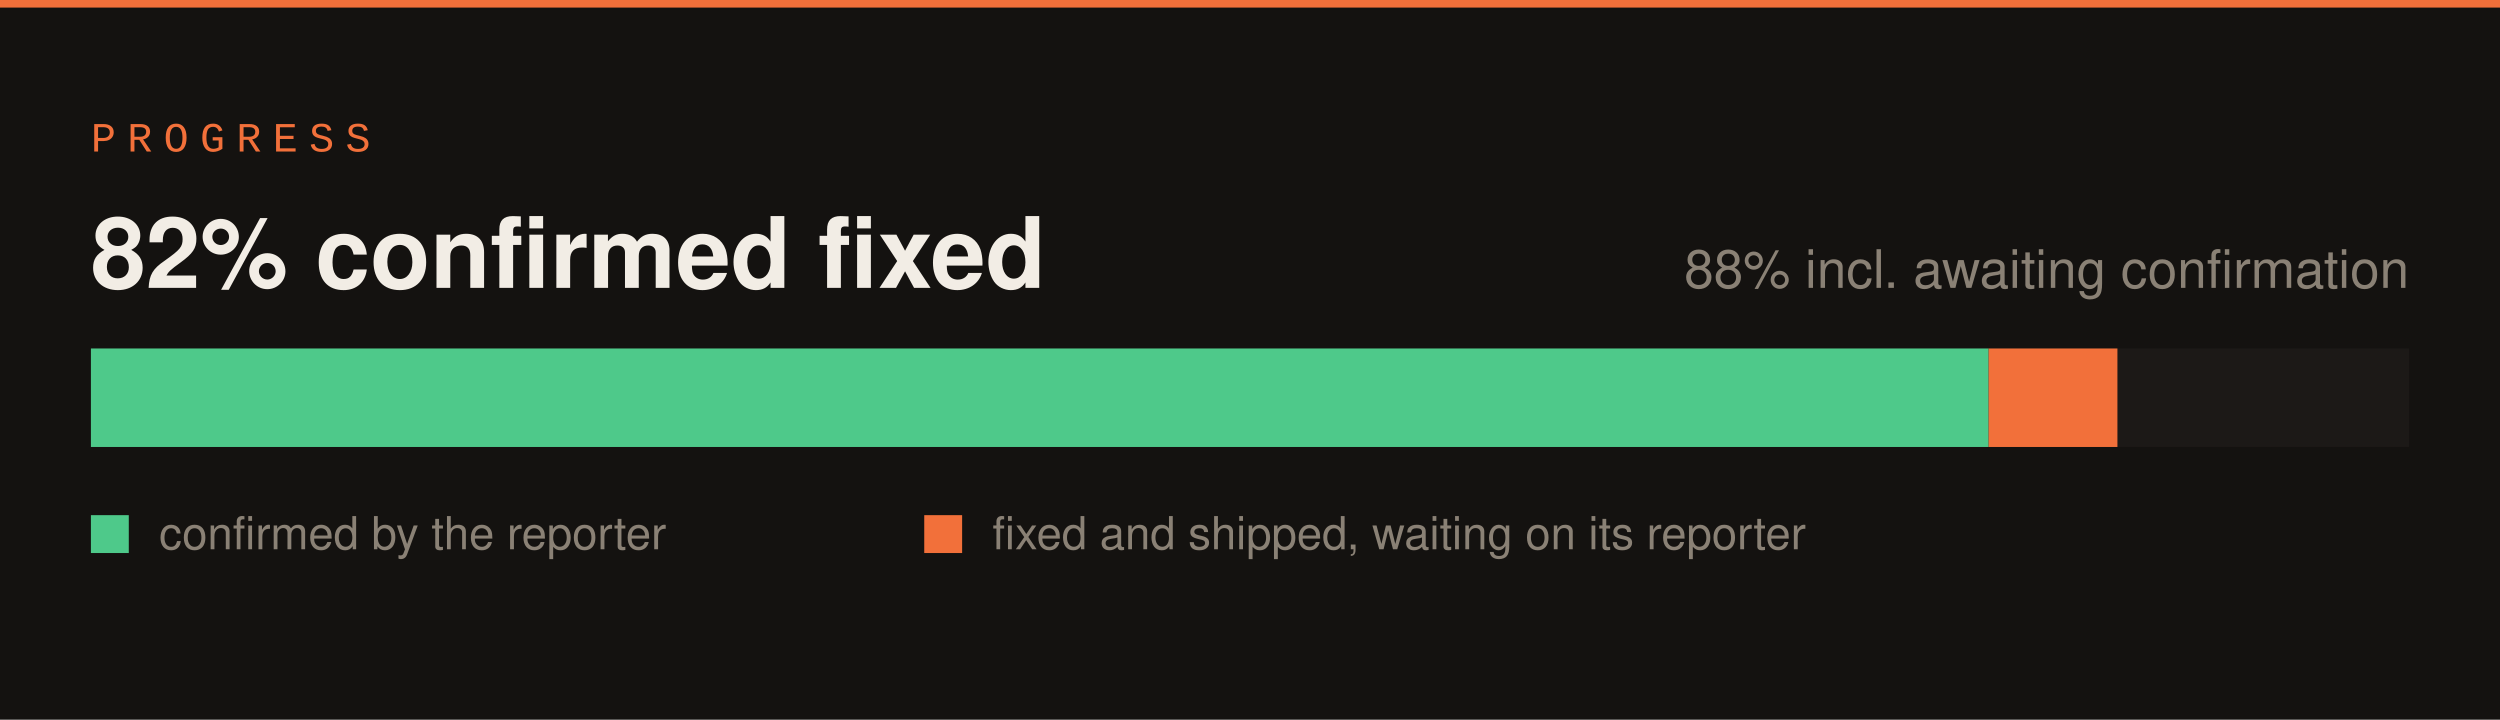
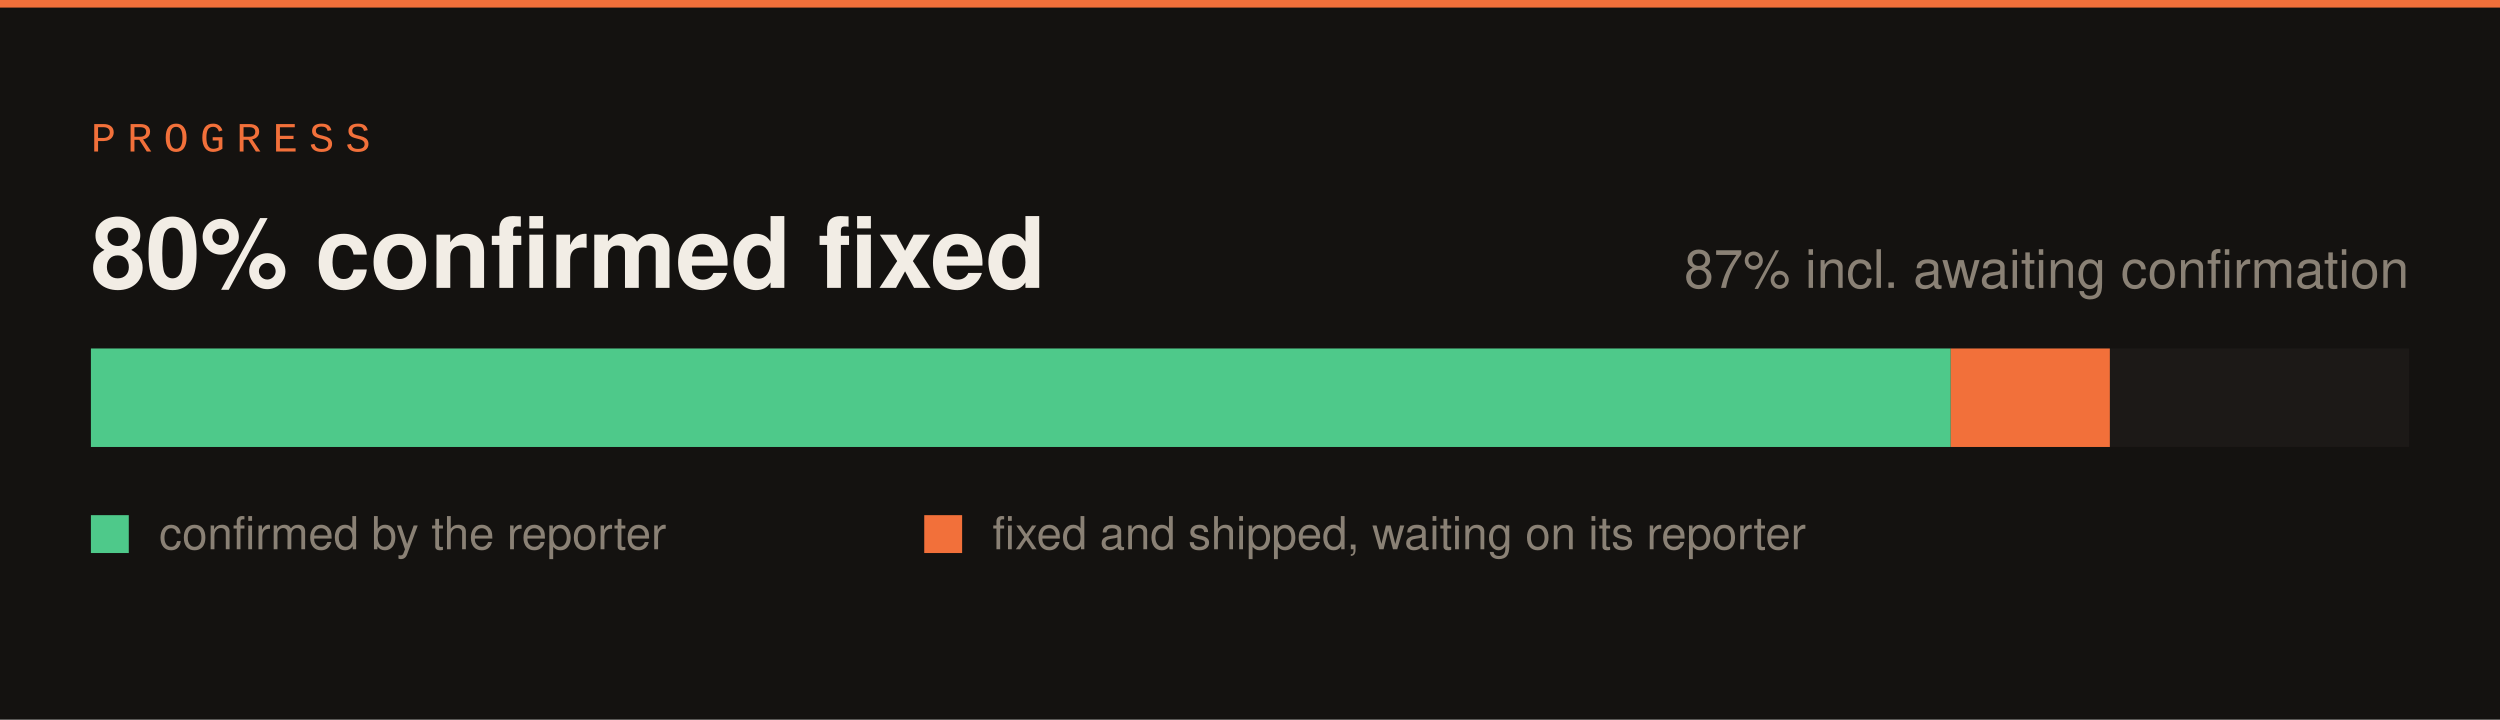
<svg xmlns="http://www.w3.org/2000/svg" width="660" height="190" viewBox="0 0 660 190">
  <rect width="660" height="190" fill="#141210" />
  <rect x="0" y="0" width="660" height="2" fill="#f2703a" />
  <text x="24" y="40" font-family="SFMono-Regular,Consolas,Liberation Mono,monospace" font-size="11" letter-spacing="3" fill="#f2703a">PROGRESS</text>
  <rect x="24" y="92" width="612" height="26" fill="#1c1917" />
-   <rect x="24" y="92" width="501" height="26" fill="#4ec98a" />
-   <rect x="525" y="92" width="34" height="26" fill="#f2703a" />
-   <text x="24" y="76" font-family="-apple-system,Segoe UI,Helvetica,Arial,sans-serif" font-size="26" font-weight="700" fill="#f2ede5">82% confirmed fixed</text>
-   <text x="636" y="76" font-family="-apple-system,Segoe UI,Helvetica,Arial,sans-serif" font-size="14" fill="#8a8175" text-anchor="end">88% incl. awaiting confirmation</text>
+   <rect x="24" y="92" width="491" height="26" fill="#4ec98a" />
+   <rect x="515" y="92" width="42" height="26" fill="#f2703a" />
+   <text x="24" y="76" font-family="-apple-system,Segoe UI,Helvetica,Arial,sans-serif" font-size="26" font-weight="700" fill="#f2ede5">80% confirmed fixed</text>
+   <text x="636" y="76" font-family="-apple-system,Segoe UI,Helvetica,Arial,sans-serif" font-size="14" fill="#8a8175" text-anchor="end">87% incl. awaiting confirmation</text>
  <rect x="24" y="136" width="10" height="10" fill="#4ec98a" />
  <text x="42" y="145" font-family="-apple-system,Segoe UI,Helvetica,Arial,sans-serif" font-size="12" fill="#8a8175">confirmed by the reporter</text>
  <rect x="244" y="136" width="10" height="10" fill="#f2703a" />
  <text x="262" y="145" font-family="-apple-system,Segoe UI,Helvetica,Arial,sans-serif" font-size="12" fill="#8a8175">fixed and shipped, waiting on its reporter</text>
</svg>
